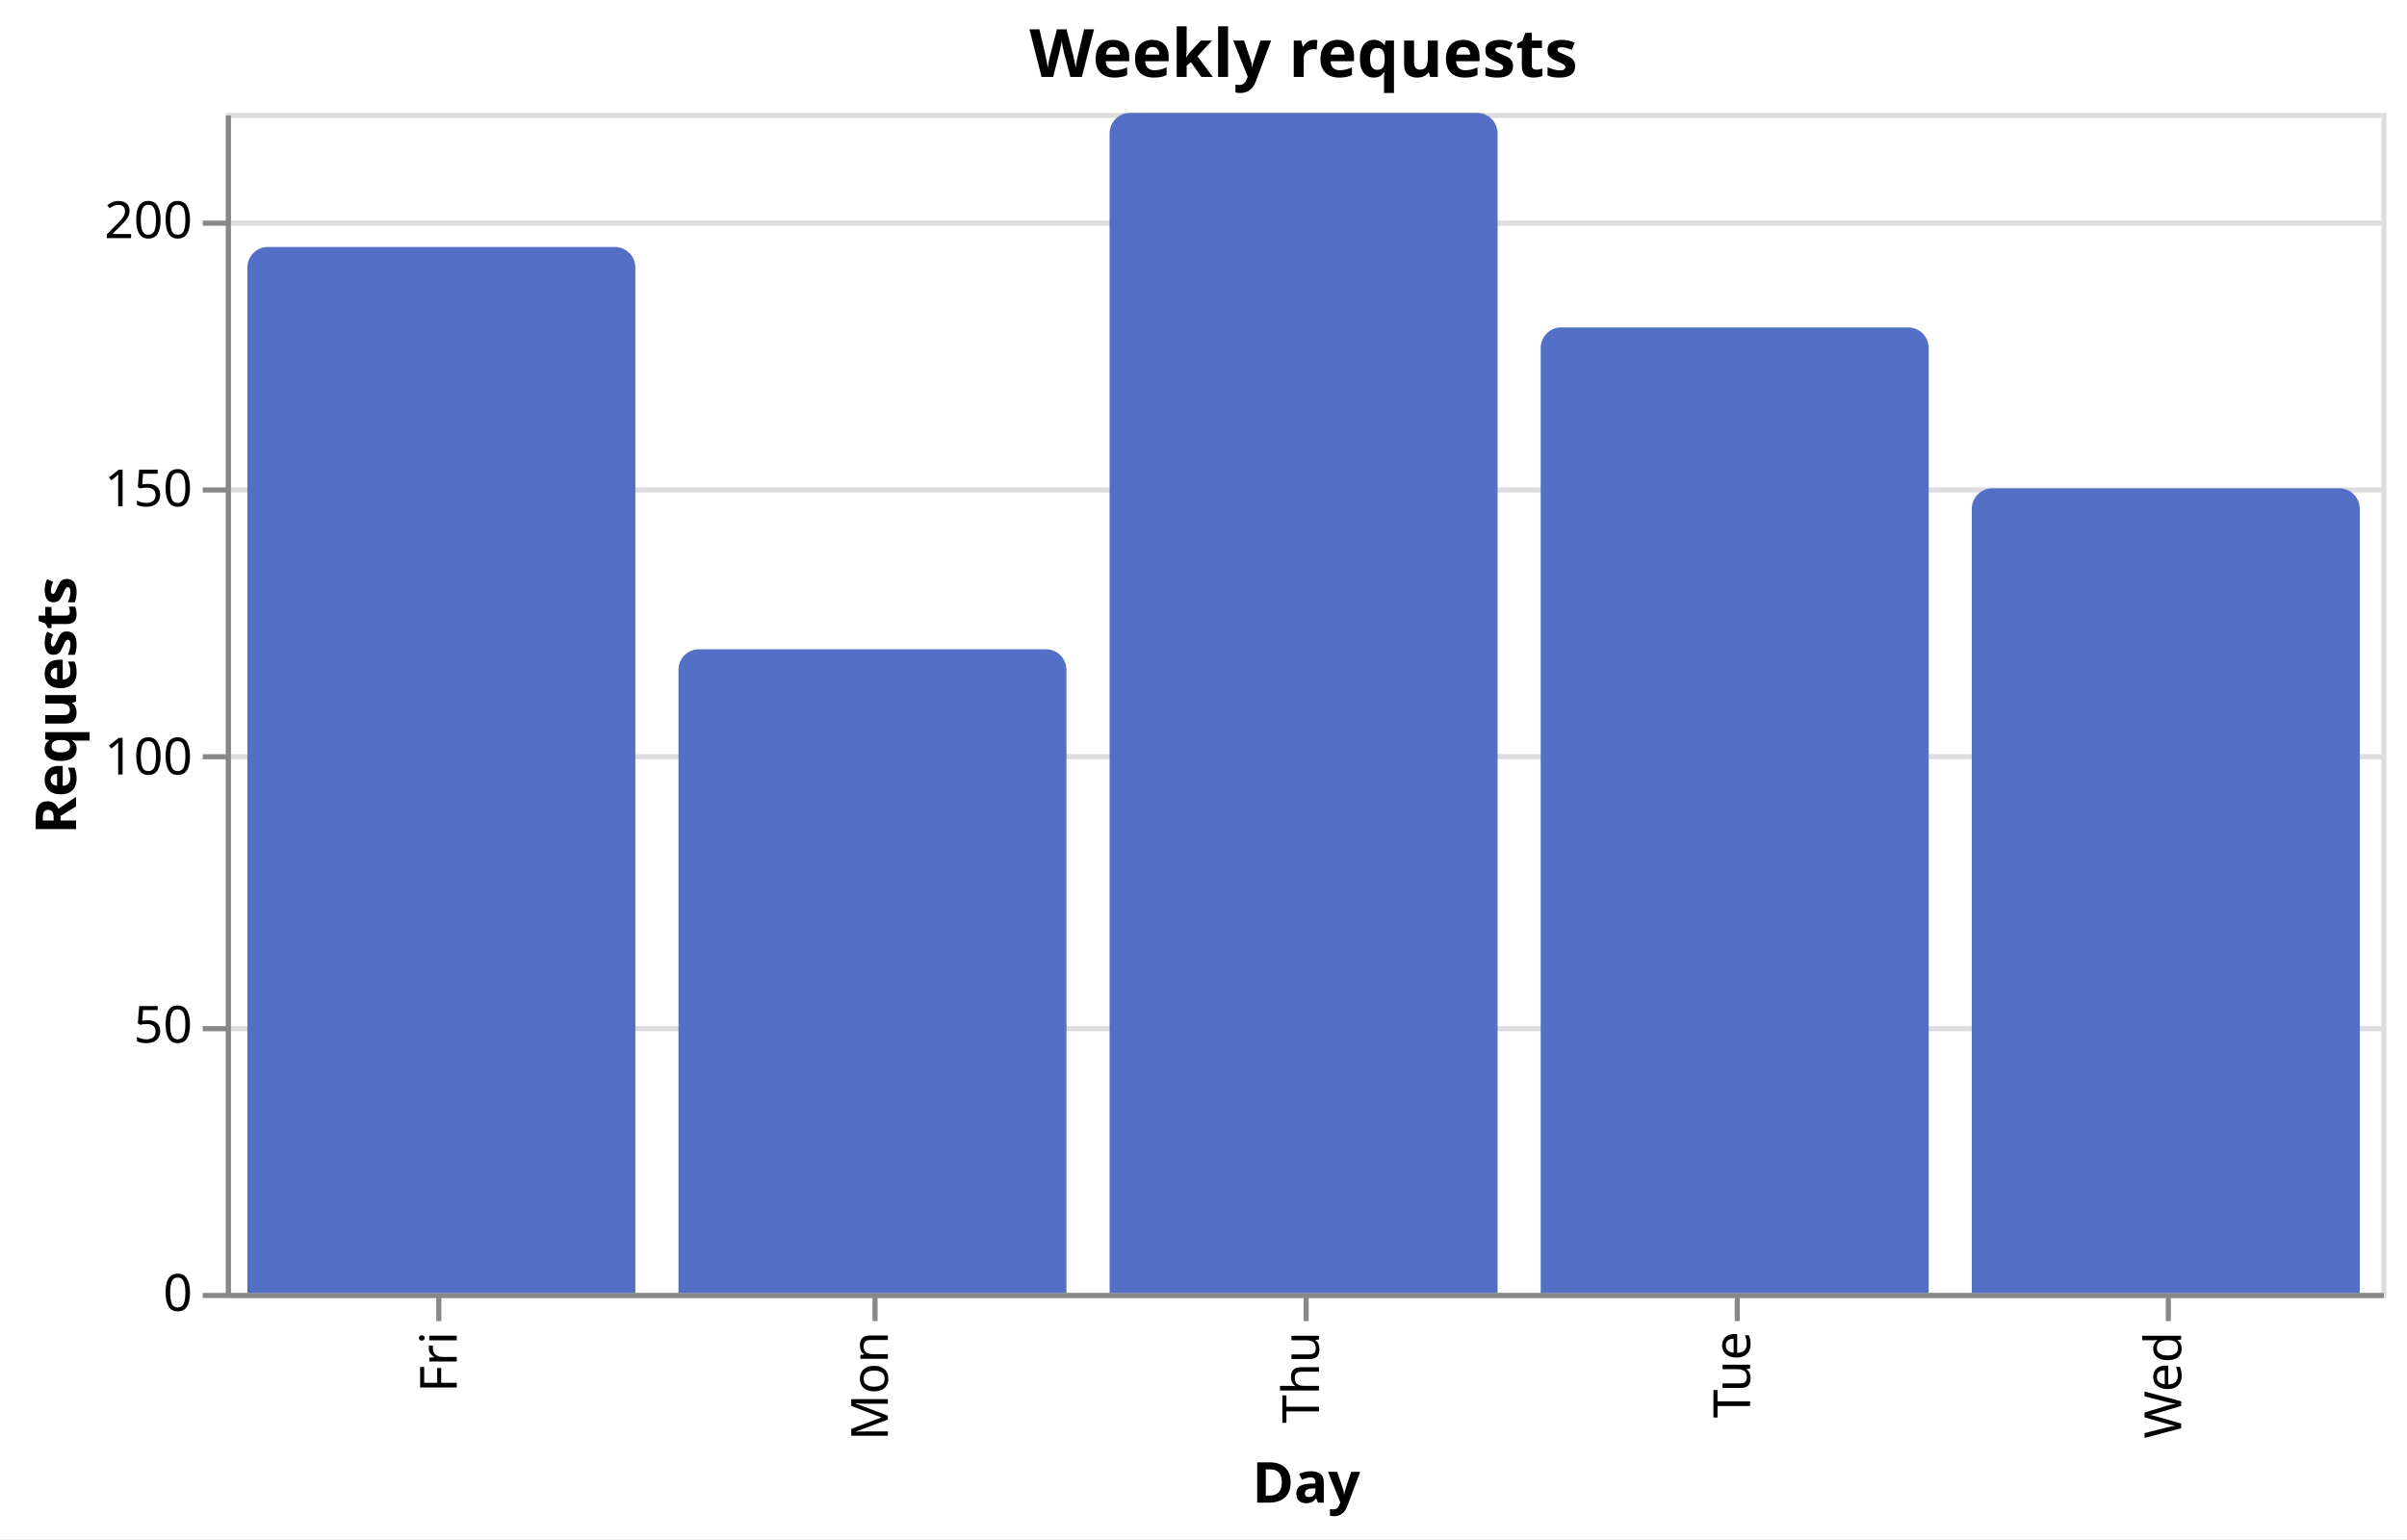
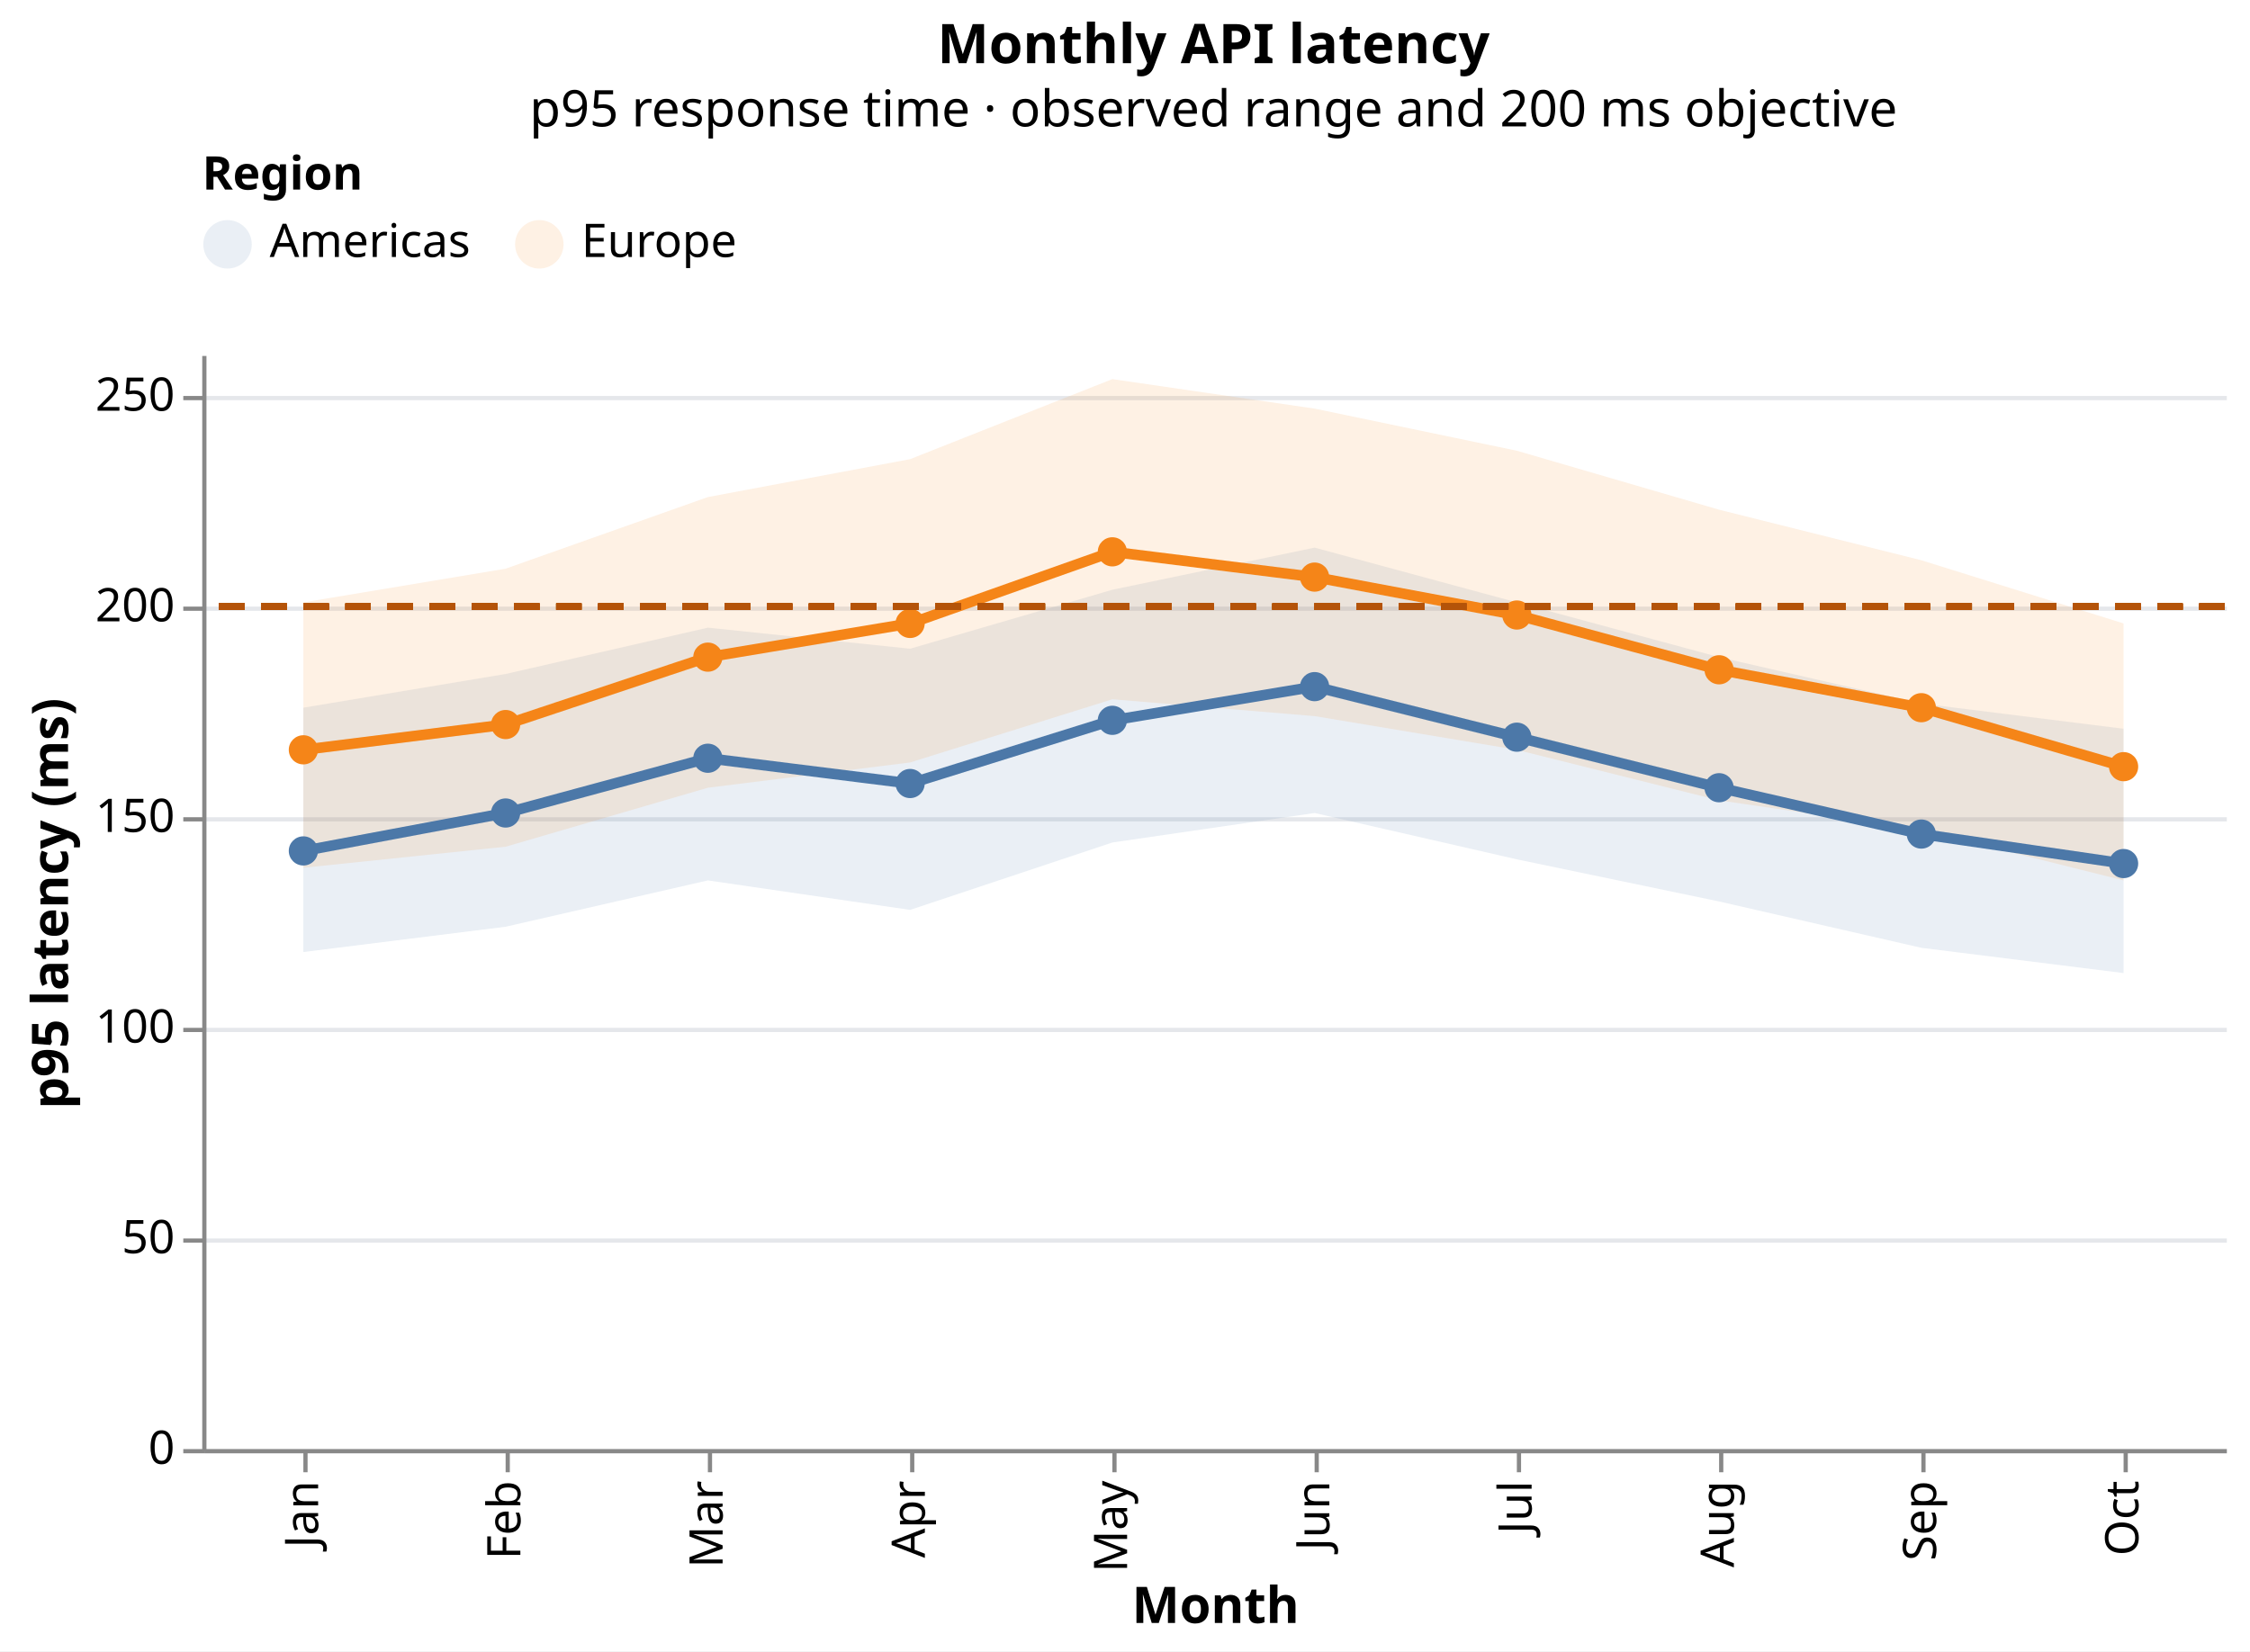
- <svg xmlns="http://www.w3.org/2000/svg" version="1.1" class="marks" width="469" height="300" viewBox="0 0 469 300">
-   <rect width="469" height="300" fill="white" />
-   <g fill="none" stroke-miterlimit="4" transform="translate(44,22)">
+ <svg xmlns="http://www.w3.org/2000/svg" version="1.1" class="marks" width="534" height="392" viewBox="0 0 534 392">
+   <rect width="534" height="392" fill="white" />
+   <g fill="none" stroke-miterlimit="4" transform="translate(48,84)">
    <g class="mark-group role-frame root" role="graphics-object" aria-roledescription="group mark container">
      <g transform="translate(0,0)">
-         <path class="background" aria-hidden="true" d="M0.5,0.5h420v230h-420Z" stroke="#ddd" />
+         <path class="background" aria-hidden="true" d="M0.5,0.5h480v260h-480Z" />
        <g>
          <g class="mark-group role-axis" aria-hidden="true">
            <g transform="translate(0.5,0.5)">
              <path class="background" aria-hidden="true" d="M0,0h0v0h0Z" pointer-events="none" />
              <g>
                <g class="mark-rule role-axis-grid" pointer-events="none">
-                   <line transform="translate(0,230)" x2="420" y2="0" stroke="#ddd" stroke-width="1" opacity="1" />
-                   <line transform="translate(0,178)" x2="420" y2="0" stroke="#ddd" stroke-width="1" opacity="1" />
-                   <line transform="translate(0,125)" x2="420" y2="0" stroke="#ddd" stroke-width="1" opacity="1" />
-                   <line transform="translate(0,73)" x2="420" y2="0" stroke="#ddd" stroke-width="1" opacity="1" />
-                   <line transform="translate(0,21)" x2="420" y2="0" stroke="#ddd" stroke-width="1" opacity="1" />
-                 </g>
-               </g>
-               <path class="foreground" aria-hidden="true" d="" pointer-events="none" display="none" />
-             </g>
-           </g>
-           <g class="mark-group role-axis" role="graphics-symbol" aria-roledescription="axis" aria-label="X-axis titled 'Day' for a discrete scale with 5 values: Fri, Mon, Thu, Tue, Wed">
-             <g transform="translate(0.5,230.5)">
+                   <line transform="translate(0,260)" x2="480" y2="0" stroke="#e5e7eb" stroke-width="1" opacity="1" />
+                   <line transform="translate(0,210)" x2="480" y2="0" stroke="#e5e7eb" stroke-width="1" opacity="1" />
+                   <line transform="translate(0,160)" x2="480" y2="0" stroke="#e5e7eb" stroke-width="1" opacity="1" />
+                   <line transform="translate(0,110)" x2="480" y2="0" stroke="#e5e7eb" stroke-width="1" opacity="1" />
+                   <line transform="translate(0,60)" x2="480" y2="0" stroke="#e5e7eb" stroke-width="1" opacity="1" />
+                   <line transform="translate(0,10)" x2="480" y2="0" stroke="#e5e7eb" stroke-width="1" opacity="1" />
+                 </g>
+               </g>
+               <path class="foreground" aria-hidden="true" d="" pointer-events="none" display="none" />
+             </g>
+           </g>
+           <g class="mark-group role-axis" role="graphics-symbol" aria-roledescription="axis" aria-label="X-axis titled 'Month' for a discrete scale with 10 values: Jan, Feb, Mar, Apr, May, ending with Oct">
+             <g transform="translate(0.5,260.5)">
              <path class="background" aria-hidden="true" d="M0,0h0v0h0Z" pointer-events="none" />
              <g>
                <g class="mark-rule role-axis-tick" pointer-events="none">
-                   <line transform="translate(41,0)" x2="0" y2="5" stroke="#888" stroke-width="1" opacity="1" />
-                   <line transform="translate(126,0)" x2="0" y2="5" stroke="#888" stroke-width="1" opacity="1" />
-                   <line transform="translate(210,0)" x2="0" y2="5" stroke="#888" stroke-width="1" opacity="1" />
-                   <line transform="translate(294,0)" x2="0" y2="5" stroke="#888" stroke-width="1" opacity="1" />
-                   <line transform="translate(378,0)" x2="0" y2="5" stroke="#888" stroke-width="1" opacity="1" />
+                   <line transform="translate(24,0)" x2="0" y2="5" stroke="#888" stroke-width="1" opacity="1" />
+                   <line transform="translate(72,0)" x2="0" y2="5" stroke="#888" stroke-width="1" opacity="1" />
+                   <line transform="translate(120,0)" x2="0" y2="5" stroke="#888" stroke-width="1" opacity="1" />
+                   <line transform="translate(168,0)" x2="0" y2="5" stroke="#888" stroke-width="1" opacity="1" />
+                   <line transform="translate(216,0)" x2="0" y2="5" stroke="#888" stroke-width="1" opacity="1" />
+                   <line transform="translate(264,0)" x2="0" y2="5" stroke="#888" stroke-width="1" opacity="1" />
+                   <line transform="translate(312,0)" x2="0" y2="5" stroke="#888" stroke-width="1" opacity="1" />
+                   <line transform="translate(360,0)" x2="0" y2="5" stroke="#888" stroke-width="1" opacity="1" />
+                   <line transform="translate(408,0)" x2="0" y2="5" stroke="#888" stroke-width="1" opacity="1" />
+                   <line transform="translate(456,0)" x2="0" y2="5" stroke="#888" stroke-width="1" opacity="1" />
                </g>
                <g class="mark-text role-axis-label" pointer-events="none">
-                   <text text-anchor="end" transform="translate(41.5,7) rotate(270) translate(0,3)" font-family="sans-serif" font-size="10px" fill="#000" opacity="1">Fri</text>
-                   <text text-anchor="end" transform="translate(125.5,7) rotate(270) translate(0,3)" font-family="sans-serif" font-size="10px" fill="#000" opacity="1">Mon</text>
-                   <text text-anchor="end" transform="translate(209.5,7) rotate(270) translate(0,3)" font-family="sans-serif" font-size="10px" fill="#000" opacity="1">Thu</text>
-                   <text text-anchor="end" transform="translate(293.5,7) rotate(270) translate(0,3)" font-family="sans-serif" font-size="10px" fill="#000" opacity="1">Tue</text>
-                   <text text-anchor="end" transform="translate(377.5,7) rotate(270) translate(0,3)" font-family="sans-serif" font-size="10px" fill="#000" opacity="1">Wed</text>
+                   <text text-anchor="end" transform="translate(24,7) rotate(270) translate(0,3)" font-family="sans-serif" font-size="11px" fill="#000" opacity="1">Jan</text>
+                   <text text-anchor="end" transform="translate(72,7) rotate(270) translate(0,3)" font-family="sans-serif" font-size="11px" fill="#000" opacity="1">Feb</text>
+                   <text text-anchor="end" transform="translate(120,7) rotate(270) translate(0,3)" font-family="sans-serif" font-size="11px" fill="#000" opacity="1">Mar</text>
+                   <text text-anchor="end" transform="translate(168,7) rotate(270) translate(0,3)" font-family="sans-serif" font-size="11px" fill="#000" opacity="1">Apr</text>
+                   <text text-anchor="end" transform="translate(216,7) rotate(270) translate(0,3)" font-family="sans-serif" font-size="11px" fill="#000" opacity="1">May</text>
+                   <text text-anchor="end" transform="translate(264,7) rotate(270) translate(0,3)" font-family="sans-serif" font-size="11px" fill="#000" opacity="1">Jun</text>
+                   <text text-anchor="end" transform="translate(312,7) rotate(270) translate(0,3)" font-family="sans-serif" font-size="11px" fill="#000" opacity="1">Jul</text>
+                   <text text-anchor="end" transform="translate(360,7) rotate(270) translate(0,3)" font-family="sans-serif" font-size="11px" fill="#000" opacity="1">Aug</text>
+                   <text text-anchor="end" transform="translate(408,7) rotate(270) translate(0,3)" font-family="sans-serif" font-size="11px" fill="#000" opacity="1">Sep</text>
+                   <text text-anchor="end" transform="translate(456,7) rotate(270) translate(0,3)" font-family="sans-serif" font-size="11px" fill="#000" opacity="1">Oct</text>
                </g>
                <g class="mark-rule role-axis-domain" pointer-events="none">
-                   <line transform="translate(0,0)" x2="420" y2="0" stroke="#888" stroke-width="1" opacity="1" />
+                   <line transform="translate(0,0)" x2="480" y2="0" stroke="#888" stroke-width="1" opacity="1" />
                </g>
                <g class="mark-text role-axis-title" pointer-events="none">
-                   <text text-anchor="middle" transform="translate(210,40.38086)" font-family="sans-serif" font-size="11px" font-weight="bold" fill="#000" opacity="1">Day</text>
-                 </g>
-               </g>
-               <path class="foreground" aria-hidden="true" d="" pointer-events="none" display="none" />
-             </g>
-           </g>
-           <g class="mark-group role-axis" role="graphics-symbol" aria-roledescription="axis" aria-label="Y-axis titled 'Requests' for a linear scale with values from 0 to 220">
+                   <text text-anchor="middle" transform="translate(240,40.78076)" font-family="sans-serif" font-size="12px" font-weight="bold" fill="#000" opacity="1">Month</text>
+                 </g>
+               </g>
+               <path class="foreground" aria-hidden="true" d="" pointer-events="none" display="none" />
+             </g>
+           </g>
+           <g class="mark-group role-axis" role="graphics-symbol" aria-roledescription="axis" aria-label="Y-axis titled 'p95 latency (ms)' for a linear scale with values from 0 to 260">
            <g transform="translate(0.5,0.5)">
              <path class="background" aria-hidden="true" d="M0,0h0v0h0Z" pointer-events="none" />
              <g>
                <g class="mark-rule role-axis-tick" pointer-events="none">
-                   <line transform="translate(0,230)" x2="-5" y2="0" stroke="#888" stroke-width="1" opacity="1" />
-                   <line transform="translate(0,178)" x2="-5" y2="0" stroke="#888" stroke-width="1" opacity="1" />
-                   <line transform="translate(0,125)" x2="-5" y2="0" stroke="#888" stroke-width="1" opacity="1" />
-                   <line transform="translate(0,73)" x2="-5" y2="0" stroke="#888" stroke-width="1" opacity="1" />
-                   <line transform="translate(0,21)" x2="-5" y2="0" stroke="#888" stroke-width="1" opacity="1" />
+                   <line transform="translate(0,260)" x2="-5" y2="0" stroke="#888" stroke-width="1" opacity="1" />
+                   <line transform="translate(0,210)" x2="-5" y2="0" stroke="#888" stroke-width="1" opacity="1" />
+                   <line transform="translate(0,160)" x2="-5" y2="0" stroke="#888" stroke-width="1" opacity="1" />
+                   <line transform="translate(0,110)" x2="-5" y2="0" stroke="#888" stroke-width="1" opacity="1" />
+                   <line transform="translate(0,60)" x2="-5" y2="0" stroke="#888" stroke-width="1" opacity="1" />
+                   <line transform="translate(0,10)" x2="-5" y2="0" stroke="#888" stroke-width="1" opacity="1" />
                </g>
                <g class="mark-text role-axis-label" pointer-events="none">
-                   <text text-anchor="end" transform="translate(-7,233)" font-family="sans-serif" font-size="10px" fill="#000" opacity="1">0</text>
-                   <text text-anchor="end" transform="translate(-7,180.7273)" font-family="sans-serif" font-size="10px" fill="#000" opacity="1">50</text>
-                   <text text-anchor="end" transform="translate(-7,128.4545)" font-family="sans-serif" font-size="10px" fill="#000" opacity="1">100</text>
-                   <text text-anchor="end" transform="translate(-7,76.18182)" font-family="sans-serif" font-size="10px" fill="#000" opacity="1">150</text>
-                   <text text-anchor="end" transform="translate(-7,23.90909)" font-family="sans-serif" font-size="10px" fill="#000" opacity="1">200</text>
+                   <text text-anchor="end" transform="translate(-7,263)" font-family="sans-serif" font-size="11px" fill="#000" opacity="1">0</text>
+                   <text text-anchor="end" transform="translate(-7,213)" font-family="sans-serif" font-size="11px" fill="#000" opacity="1">50</text>
+                   <text text-anchor="end" transform="translate(-7,163)" font-family="sans-serif" font-size="11px" fill="#000" opacity="1">100</text>
+                   <text text-anchor="end" transform="translate(-7,113)" font-family="sans-serif" font-size="11px" fill="#000" opacity="1">150</text>
+                   <text text-anchor="end" transform="translate(-7,63)" font-family="sans-serif" font-size="11px" fill="#000" opacity="1">200</text>
+                   <text text-anchor="end" transform="translate(-7,13)" font-family="sans-serif" font-size="11px" fill="#000" opacity="1">250</text>
                </g>
                <g class="mark-rule role-axis-domain" pointer-events="none">
-                   <line transform="translate(0,230)" x2="0" y2="-230" stroke="#888" stroke-width="1" opacity="1" />
+                   <line transform="translate(0,260)" x2="0" y2="-260" stroke="#888" stroke-width="1" opacity="1" />
                </g>
                <g class="mark-text role-axis-title" pointer-events="none">
-                   <text text-anchor="middle" transform="translate(-27.68457,115) rotate(-90) translate(0,-2)" font-family="sans-serif" font-size="11px" font-weight="bold" fill="#000" opacity="1">Requests</text>
-                 </g>
-               </g>
-               <path class="foreground" aria-hidden="true" d="" pointer-events="none" display="none" />
-             </g>
-           </g>
-           <g class="mark-group role-scope" role="graphics-object" aria-roledescription="group mark container">
-             <g transform="translate(88.2,104.5455)">
-               <path class="background" aria-hidden="true" d="M4,0L71.6,0C73.808,0,75.6,1.792,75.6,4L75.6,125.455C75.6,125.455,75.6,125.455,75.6,125.455L0,125.455C0,125.455,0,125.455,0,125.455L0,4C0,1.792,1.792,0,4,0Z" />
-               <g clip-path="url(#bp-diagram-001-clip1)">
-                 <g class="mark-group role-scope" role="graphics-object" aria-roledescription="group mark container">
-                   <g transform="translate(0,-104.5455)">
-                     <path class="background" aria-hidden="true" d="M0,0h75.6v0h-75.6Z" />
+                   <text text-anchor="middle" transform="translate(-29.35303,130) rotate(-90) translate(0,-3)" font-family="sans-serif" font-size="12px" font-weight="bold" fill="#000" opacity="1">p95 latency (ms)</text>
+                 </g>
+               </g>
+               <path class="foreground" aria-hidden="true" d="" pointer-events="none" display="none" />
+             </g>
+           </g>
+           <g class="mark-group role-scope layer_0_pathgroup" role="graphics-object" aria-roledescription="group mark container">
+             <g transform="translate(0,0)">
+               <path class="background" aria-hidden="true" d="M0,0h480v260h-480Z" />
+               <g>
+                 <g class="mark-area role-mark layer_0_marks" role="graphics-object" aria-roledescription="area mark container">
+                   <path aria-label="Month: Jan; p95 latency (ms): 118; high: 176; Region: Americas" role="graphics-symbol" aria-roledescription="area mark" d="M24,142L72,136L120,125L168,132L216,116L264,109L312,120L360,130L408,141L456,147L456,89L408,83L360,72L312,59L264,46L216,56L168,70L120,65L72,76L24,84Z" fill="#4c78a8" opacity="0.12" />
+                 </g>
+               </g>
+               <path class="foreground" aria-hidden="true" d="" display="none" />
+             </g>
+             <g transform="translate(0,0)">
+               <path class="background" aria-hidden="true" d="M0,0h480v260h-480Z" />
+               <g>
+                 <g class="mark-area role-mark layer_0_marks" role="graphics-object" aria-roledescription="area mark container">
+                   <path aria-label="Month: Jan; p95 latency (ms): 138; high: 201; Region: Europe" role="graphics-symbol" aria-roledescription="area mark" d="M24,122L72,117L120,103L168,97L216,82L264,86L312,94L360,106L408,113L456,125L456,64L408,49L360,37L312,23L264,13L216,6L168,25L120,34L72,51L24,59Z" fill="#f58518" opacity="0.12" />
+                 </g>
+               </g>
+               <path class="foreground" aria-hidden="true" d="" display="none" />
+             </g>
+           </g>
+           <g class="mark-group role-scope layer_1_layer_0_pathgroup" role="graphics-object" aria-roledescription="group mark container">
+             <g transform="translate(0,0)">
+               <path class="background" aria-hidden="true" d="M0,0h480v260h-480Z" />
+               <g>
+                 <g class="mark-line role-mark layer_1_layer_0_marks" role="graphics-object" aria-roledescription="line mark container">
+                   <path aria-label="Month: Jan; p95 latency (ms): 142; Region: Americas; region: Americas" role="graphics-symbol" aria-roledescription="line mark" d="M24,118L72,109L120,96L168,102L216,87L264,79L312,91L360,103L408,114L456,121" stroke="#4c78a8" stroke-width="2.5" />
+                 </g>
+               </g>
+               <path class="foreground" aria-hidden="true" d="" display="none" />
+             </g>
+             <g transform="translate(0,0)">
+               <path class="background" aria-hidden="true" d="M0,0h480v260h-480Z" />
+               <g>
+                 <g class="mark-line role-mark layer_1_layer_0_marks" role="graphics-object" aria-roledescription="line mark container">
+                   <path aria-label="Month: Jan; p95 latency (ms): 166; Region: Europe; region: Europe" role="graphics-symbol" aria-roledescription="line mark" d="M24,94L72,88L120,72L168,64L216,47L264,53L312,62L360,75L408,84L456,98" stroke="#f58518" stroke-width="2.5" />
+                 </g>
+               </g>
+               <path class="foreground" aria-hidden="true" d="" display="none" />
+             </g>
+           </g>
+           <g class="mark-symbol role-mark layer_1_layer_1_marks" role="graphics-object" aria-roledescription="symbol mark container">
+             <path aria-label="Month: Jan; p95 latency (ms): 142; Region: Americas; region: Americas" role="graphics-symbol" aria-roledescription="point" transform="translate(24,118)" d="M3.464,0A3.464,3.464,0,1,1,-3.464,0A3.464,3.464,0,1,1,3.464,0" fill="#4c78a8" stroke-width="2" opacity="1" />
+             <path aria-label="Month: Feb; p95 latency (ms): 151; Region: Americas; region: Americas" role="graphics-symbol" aria-roledescription="point" transform="translate(72,109)" d="M3.464,0A3.464,3.464,0,1,1,-3.464,0A3.464,3.464,0,1,1,3.464,0" fill="#4c78a8" stroke-width="2" opacity="1" />
+             <path aria-label="Month: Mar; p95 latency (ms): 164; Region: Americas; region: Americas" role="graphics-symbol" aria-roledescription="point" transform="translate(120,96)" d="M3.464,0A3.464,3.464,0,1,1,-3.464,0A3.464,3.464,0,1,1,3.464,0" fill="#4c78a8" stroke-width="2" opacity="1" />
+             <path aria-label="Month: Apr; p95 latency (ms): 158; Region: Americas; region: Americas" role="graphics-symbol" aria-roledescription="point" transform="translate(168,102)" d="M3.464,0A3.464,3.464,0,1,1,-3.464,0A3.464,3.464,0,1,1,3.464,0" fill="#4c78a8" stroke-width="2" opacity="1" />
+             <path aria-label="Month: May; p95 latency (ms): 173; Region: Americas; region: Americas" role="graphics-symbol" aria-roledescription="point" transform="translate(216,87)" d="M3.464,0A3.464,3.464,0,1,1,-3.464,0A3.464,3.464,0,1,1,3.464,0" fill="#4c78a8" stroke-width="2" opacity="1" />
+             <path aria-label="Month: Jun; p95 latency (ms): 181; Region: Americas; region: Americas" role="graphics-symbol" aria-roledescription="point" transform="translate(264,79)" d="M3.464,0A3.464,3.464,0,1,1,-3.464,0A3.464,3.464,0,1,1,3.464,0" fill="#4c78a8" stroke-width="2" opacity="1" />
+             <path aria-label="Month: Jul; p95 latency (ms): 169; Region: Americas; region: Americas" role="graphics-symbol" aria-roledescription="point" transform="translate(312,91)" d="M3.464,0A3.464,3.464,0,1,1,-3.464,0A3.464,3.464,0,1,1,3.464,0" fill="#4c78a8" stroke-width="2" opacity="1" />
+             <path aria-label="Month: Aug; p95 latency (ms): 157; Region: Americas; region: Americas" role="graphics-symbol" aria-roledescription="point" transform="translate(360,103)" d="M3.464,0A3.464,3.464,0,1,1,-3.464,0A3.464,3.464,0,1,1,3.464,0" fill="#4c78a8" stroke-width="2" opacity="1" />
+             <path aria-label="Month: Sep; p95 latency (ms): 146; Region: Americas; region: Americas" role="graphics-symbol" aria-roledescription="point" transform="translate(408,114)" d="M3.464,0A3.464,3.464,0,1,1,-3.464,0A3.464,3.464,0,1,1,3.464,0" fill="#4c78a8" stroke-width="2" opacity="1" />
+             <path aria-label="Month: Oct; p95 latency (ms): 139; Region: Americas; region: Americas" role="graphics-symbol" aria-roledescription="point" transform="translate(456,121)" d="M3.464,0A3.464,3.464,0,1,1,-3.464,0A3.464,3.464,0,1,1,3.464,0" fill="#4c78a8" stroke-width="2" opacity="1" />
+             <path aria-label="Month: Jan; p95 latency (ms): 166; Region: Europe; region: Europe" role="graphics-symbol" aria-roledescription="point" transform="translate(24,94)" d="M3.464,0A3.464,3.464,0,1,1,-3.464,0A3.464,3.464,0,1,1,3.464,0" fill="#f58518" stroke-width="2" opacity="1" />
+             <path aria-label="Month: Feb; p95 latency (ms): 172; Region: Europe; region: Europe" role="graphics-symbol" aria-roledescription="point" transform="translate(72,88)" d="M3.464,0A3.464,3.464,0,1,1,-3.464,0A3.464,3.464,0,1,1,3.464,0" fill="#f58518" stroke-width="2" opacity="1" />
+             <path aria-label="Month: Mar; p95 latency (ms): 188; Region: Europe; region: Europe" role="graphics-symbol" aria-roledescription="point" transform="translate(120,72)" d="M3.464,0A3.464,3.464,0,1,1,-3.464,0A3.464,3.464,0,1,1,3.464,0" fill="#f58518" stroke-width="2" opacity="1" />
+             <path aria-label="Month: Apr; p95 latency (ms): 196; Region: Europe; region: Europe" role="graphics-symbol" aria-roledescription="point" transform="translate(168,64)" d="M3.464,0A3.464,3.464,0,1,1,-3.464,0A3.464,3.464,0,1,1,3.464,0" fill="#f58518" stroke-width="2" opacity="1" />
+             <path aria-label="Month: May; p95 latency (ms): 213; Region: Europe; region: Europe" role="graphics-symbol" aria-roledescription="point" transform="translate(216,47)" d="M3.464,0A3.464,3.464,0,1,1,-3.464,0A3.464,3.464,0,1,1,3.464,0" fill="#f58518" stroke-width="2" opacity="1" />
+             <path aria-label="Month: Jun; p95 latency (ms): 207; Region: Europe; region: Europe" role="graphics-symbol" aria-roledescription="point" transform="translate(264,53)" d="M3.464,0A3.464,3.464,0,1,1,-3.464,0A3.464,3.464,0,1,1,3.464,0" fill="#f58518" stroke-width="2" opacity="1" />
+             <path aria-label="Month: Jul; p95 latency (ms): 198; Region: Europe; region: Europe" role="graphics-symbol" aria-roledescription="point" transform="translate(312,62)" d="M3.464,0A3.464,3.464,0,1,1,-3.464,0A3.464,3.464,0,1,1,3.464,0" fill="#f58518" stroke-width="2" opacity="1" />
+             <path aria-label="Month: Aug; p95 latency (ms): 185; Region: Europe; region: Europe" role="graphics-symbol" aria-roledescription="point" transform="translate(360,75)" d="M3.464,0A3.464,3.464,0,1,1,-3.464,0A3.464,3.464,0,1,1,3.464,0" fill="#f58518" stroke-width="2" opacity="1" />
+             <path aria-label="Month: Sep; p95 latency (ms): 176; Region: Europe; region: Europe" role="graphics-symbol" aria-roledescription="point" transform="translate(408,84)" d="M3.464,0A3.464,3.464,0,1,1,-3.464,0A3.464,3.464,0,1,1,3.464,0" fill="#f58518" stroke-width="2" opacity="1" />
+             <path aria-label="Month: Oct; p95 latency (ms): 162; Region: Europe; region: Europe" role="graphics-symbol" aria-roledescription="point" transform="translate(456,98)" d="M3.464,0A3.464,3.464,0,1,1,-3.464,0A3.464,3.464,0,1,1,3.464,0" fill="#f58518" stroke-width="2" opacity="1" />
+           </g>
+           <g class="mark-rule role-mark layer_2_marks" role="graphics-symbol" aria-roledescription="rule mark container">
+             <line transform="translate(480,60)" x2="-480" y2="0" stroke="#b45309" stroke-width="1.5" stroke-dasharray="6 4" />
+             <line transform="translate(480,60)" x2="-480" y2="0" stroke="#b45309" stroke-width="1.5" stroke-dasharray="6 4" />
+             <line transform="translate(480,60)" x2="-480" y2="0" stroke="#b45309" stroke-width="1.5" stroke-dasharray="6 4" />
+             <line transform="translate(480,60)" x2="-480" y2="0" stroke="#b45309" stroke-width="1.5" stroke-dasharray="6 4" />
+             <line transform="translate(480,60)" x2="-480" y2="0" stroke="#b45309" stroke-width="1.5" stroke-dasharray="6 4" />
+             <line transform="translate(480,60)" x2="-480" y2="0" stroke="#b45309" stroke-width="1.5" stroke-dasharray="6 4" />
+             <line transform="translate(480,60)" x2="-480" y2="0" stroke="#b45309" stroke-width="1.5" stroke-dasharray="6 4" />
+             <line transform="translate(480,60)" x2="-480" y2="0" stroke="#b45309" stroke-width="1.5" stroke-dasharray="6 4" />
+             <line transform="translate(480,60)" x2="-480" y2="0" stroke="#b45309" stroke-width="1.5" stroke-dasharray="6 4" />
+             <line transform="translate(480,60)" x2="-480" y2="0" stroke="#b45309" stroke-width="1.5" stroke-dasharray="6 4" />
+             <line transform="translate(480,60)" x2="-480" y2="0" stroke="#b45309" stroke-width="1.5" stroke-dasharray="6 4" />
+             <line transform="translate(480,60)" x2="-480" y2="0" stroke="#b45309" stroke-width="1.5" stroke-dasharray="6 4" />
+             <line transform="translate(480,60)" x2="-480" y2="0" stroke="#b45309" stroke-width="1.5" stroke-dasharray="6 4" />
+             <line transform="translate(480,60)" x2="-480" y2="0" stroke="#b45309" stroke-width="1.5" stroke-dasharray="6 4" />
+             <line transform="translate(480,60)" x2="-480" y2="0" stroke="#b45309" stroke-width="1.5" stroke-dasharray="6 4" />
+             <line transform="translate(480,60)" x2="-480" y2="0" stroke="#b45309" stroke-width="1.5" stroke-dasharray="6 4" />
+             <line transform="translate(480,60)" x2="-480" y2="0" stroke="#b45309" stroke-width="1.5" stroke-dasharray="6 4" />
+             <line transform="translate(480,60)" x2="-480" y2="0" stroke="#b45309" stroke-width="1.5" stroke-dasharray="6 4" />
+             <line transform="translate(480,60)" x2="-480" y2="0" stroke="#b45309" stroke-width="1.5" stroke-dasharray="6 4" />
+             <line transform="translate(480,60)" x2="-480" y2="0" stroke="#b45309" stroke-width="1.5" stroke-dasharray="6 4" />
+           </g>
+           <g class="mark-group role-legend" role="graphics-symbol" aria-roledescription="legend" aria-label="Symbol legend titled 'Region' for fill color and stroke color with 2 values: Americas, Europe">
+             <g transform="translate(0,-48)">
+               <path class="background" aria-hidden="true" d="M0,0h126v30h-126Z" pointer-events="none" />
+               <g>
+                 <g class="mark-group role-legend-entry">
+                   <g transform="translate(0,16)">
+                     <path class="background" aria-hidden="true" d="M0,0h0v0h0Z" pointer-events="none" />
                    <g>
-                       <g class="mark-rect role-mark marks" role="graphics-object" aria-roledescription="rect mark container">
-                         <path aria-label="Day: Mon; Requests: 120" role="graphics-symbol" aria-roledescription="bar" d="M0,104.545h75.6v125.455h-75.6Z" fill="#5470c6" />
+                       <g class="mark-group role-scope" role="graphics-object" aria-roledescription="group mark container">
+                         <g transform="translate(0,0)">
+                           <path class="background" aria-hidden="true" d="M0,0h61.842v14h-61.842Z" pointer-events="none" opacity="1" />
+                           <g>
+                             <g class="mark-symbol role-legend-symbol" pointer-events="none">
+                               <path transform="translate(6,6)" d="M5,0A5,5,0,1,1,-5,0A5,5,0,1,1,5,0" fill="#4c78a8" stroke="#4c78a8" stroke-width="1.5" opacity="0.12" />
+                             </g>
+                             <g class="mark-text role-legend-label" pointer-events="none">
+                               <text text-anchor="start" transform="translate(16,9)" font-family="sans-serif" font-size="11px" fill="#000" opacity="1">Americas</text>
+                             </g>
+                           </g>
+                           <path class="foreground" aria-hidden="true" d="" pointer-events="none" display="none" />
+                         </g>
+                         <g transform="translate(74,0)">
+                           <path class="background" aria-hidden="true" d="M0,0h51.471v14h-51.471Z" pointer-events="none" opacity="1" />
+                           <g>
+                             <g class="mark-symbol role-legend-symbol" pointer-events="none">
+                               <path transform="translate(6,6)" d="M5,0A5,5,0,1,1,-5,0A5,5,0,1,1,5,0" fill="#f58518" stroke="#f58518" stroke-width="1.5" opacity="0.12" />
+                             </g>
+                             <g class="mark-text role-legend-label" pointer-events="none">
+                               <text text-anchor="start" transform="translate(16,9)" font-family="sans-serif" font-size="11px" fill="#000" opacity="1">Europe</text>
+                             </g>
+                           </g>
+                           <path class="foreground" aria-hidden="true" d="" pointer-events="none" display="none" />
+                         </g>
                      </g>
                    </g>
-                     <path class="foreground" aria-hidden="true" d="" display="none" />
+                     <path class="foreground" aria-hidden="true" d="" pointer-events="none" display="none" />
                  </g>
                </g>
-               </g>
-               <path class="foreground" aria-hidden="true" d="" display="none" />
-             </g>
-             <g transform="translate(256.2,41.81818)">
-               <path class="background" aria-hidden="true" d="M4,0L71.6,0C73.808,0,75.6,1.792,75.6,4L75.6,188.182C75.6,188.182,75.6,188.182,75.6,188.182L0,188.182C0,188.182,0,188.182,0,188.182L0,4C0,1.792,1.792,0,4,0Z" />
-               <g clip-path="url(#bp-diagram-001-clip2)">
-                 <g class="mark-group role-scope" role="graphics-object" aria-roledescription="group mark container">
-                   <g transform="translate(0,-41.81818)">
-                     <path class="background" aria-hidden="true" d="M0,0h75.6v0h-75.6Z" />
-                     <g>
-                       <g class="mark-rect role-mark marks" role="graphics-object" aria-roledescription="rect mark container">
-                         <path aria-label="Day: Tue; Requests: 180" role="graphics-symbol" aria-roledescription="bar" d="M0,41.818h75.6v188.182h-75.6Z" fill="#5470c6" />
-                       </g>
-                     </g>
-                     <path class="foreground" aria-hidden="true" d="" display="none" />
-                   </g>
-                 </g>
-               </g>
-               <path class="foreground" aria-hidden="true" d="" display="none" />
-             </g>
-             <g transform="translate(340.2,73.18182)">
-               <path class="background" aria-hidden="true" d="M4,0L71.6,0C73.808,0,75.6,1.792,75.6,4L75.6,156.818C75.6,156.818,75.6,156.818,75.6,156.818L0,156.818C0,156.818,0,156.818,0,156.818L0,4C0,1.792,1.792,0,4,0Z" />
-               <g clip-path="url(#bp-diagram-001-clip3)">
-                 <g class="mark-group role-scope" role="graphics-object" aria-roledescription="group mark container">
-                   <g transform="translate(0,-73.18182)">
-                     <path class="background" aria-hidden="true" d="M0,0h75.6v0h-75.6Z" />
-                     <g>
-                       <g class="mark-rect role-mark marks" role="graphics-object" aria-roledescription="rect mark container">
-                         <path aria-label="Day: Wed; Requests: 150" role="graphics-symbol" aria-roledescription="bar" d="M0,73.182h75.6v156.818h-75.6Z" fill="#5470c6" />
-                       </g>
-                     </g>
-                     <path class="foreground" aria-hidden="true" d="" display="none" />
-                   </g>
-                 </g>
-               </g>
-               <path class="foreground" aria-hidden="true" d="" display="none" />
-             </g>
-             <g transform="translate(172.2,0)">
-               <path class="background" aria-hidden="true" d="M4,0L71.6,0C73.808,0,75.6,1.792,75.6,4L75.6,230C75.6,230,75.6,230,75.6,230L0,230C0,230,0,230,0,230L0,4C0,1.792,1.792,0,4,0Z" />
-               <g clip-path="url(#bp-diagram-001-clip4)">
-                 <g class="mark-group role-scope" role="graphics-object" aria-roledescription="group mark container">
-                   <g transform="translate(0,0)">
-                     <path class="background" aria-hidden="true" d="M0,0h75.6v0h-75.6Z" />
-                     <g>
-                       <g class="mark-rect role-mark marks" role="graphics-object" aria-roledescription="rect mark container">
-                         <path aria-label="Day: Thu; Requests: 220" role="graphics-symbol" aria-roledescription="bar" d="M0,0h75.6v230h-75.6Z" fill="#5470c6" />
-                       </g>
-                     </g>
-                     <path class="foreground" aria-hidden="true" d="" display="none" />
-                   </g>
-                 </g>
-               </g>
-               <path class="foreground" aria-hidden="true" d="" display="none" />
-             </g>
-             <g transform="translate(4.2,26.13636)">
-               <path class="background" aria-hidden="true" d="M4,0L71.6,0C73.808,0,75.6,1.792,75.6,4L75.6,203.864C75.6,203.864,75.6,203.864,75.6,203.864L0,203.864C0,203.864,0,203.864,0,203.864L0,4C0,1.792,1.792,0,4,0Z" />
-               <g clip-path="url(#bp-diagram-001-clip5)">
-                 <g class="mark-group role-scope" role="graphics-object" aria-roledescription="group mark container">
-                   <g transform="translate(0,-26.13636)">
-                     <path class="background" aria-hidden="true" d="M0,0h75.6v0h-75.6Z" />
-                     <g>
-                       <g class="mark-rect role-mark marks" role="graphics-object" aria-roledescription="rect mark container">
-                         <path aria-label="Day: Fri; Requests: 195" role="graphics-symbol" aria-roledescription="bar" d="M0,26.136h75.6v203.864h-75.6Z" fill="#5470c6" />
-                       </g>
-                     </g>
-                     <path class="foreground" aria-hidden="true" d="" display="none" />
-                   </g>
-                 </g>
-               </g>
-               <path class="foreground" aria-hidden="true" d="" display="none" />
+                 <g class="mark-text role-legend-title" pointer-events="none">
+                   <text text-anchor="start" transform="translate(0,9)" font-family="sans-serif" font-size="11px" font-weight="bold" fill="#000" opacity="1">Region</text>
+                 </g>
+               </g>
+               <path class="foreground" aria-hidden="true" d="" pointer-events="none" display="none" />
            </g>
          </g>
          <g class="mark-group role-title">
-             <g transform="translate(210,-17)">
-               <path class="background" aria-hidden="true" d="M0,0h0v0h0Z" pointer-events="none" />
-               <g>
-                 <g class="mark-text role-title-text" role="graphics-symbol" aria-roledescription="title" aria-label="Title text 'Weekly requests'" pointer-events="none">
-                   <text text-anchor="middle" transform="translate(0,10)" font-family="sans-serif" font-size="13px" font-weight="bold" fill="#000" opacity="1">Weekly requests</text>
+             <g transform="translate(240,-79)">
+               <path class="background" aria-hidden="true" d="M0,0h0v0h0Z" pointer-events="none" />
+               <g>
+                 <g class="mark-text role-title-text" role="graphics-symbol" aria-roledescription="title" aria-label="Title text 'Monthly API latency'" pointer-events="none">
+                   <text text-anchor="middle" transform="translate(0,10)" font-family="sans-serif" font-size="13px" font-weight="bold" fill="#000" opacity="1">Monthly API latency</text>
+                 </g>
+                 <g class="mark-text role-title-subtitle" role="graphics-symbol" aria-roledescription="subtitle" aria-label="Subtitle text 'p95 response time · observed range and 200 ms objective'" pointer-events="none">
+                   <text text-anchor="middle" transform="translate(0,25)" font-family="sans-serif" font-size="12px" fill="#000" opacity="1">p95 response time · observed range and 200 ms objective</text>
                </g>
              </g>
              <path class="foreground" aria-hidden="true" d="" pointer-events="none" display="none" />
            </g>
          </g>
        </g>
        <path class="foreground" aria-hidden="true" d="" display="none" />
      </g>
    </g>
  </g>
-   <defs>
-     <clipPath id="bp-diagram-001-clip1">
-       <path d="M4,0L71.6,0C73.808,0,75.6,1.792,75.6,4L75.6,125.455C75.6,125.455,75.6,125.455,75.6,125.455L0,125.455C0,125.455,0,125.455,0,125.455L0,4C0,1.792,1.792,0,4,0Z" />
-     </clipPath>
-     <clipPath id="bp-diagram-001-clip2">
-       <path d="M4,0L71.6,0C73.808,0,75.6,1.792,75.6,4L75.6,188.182C75.6,188.182,75.6,188.182,75.6,188.182L0,188.182C0,188.182,0,188.182,0,188.182L0,4C0,1.792,1.792,0,4,0Z" />
-     </clipPath>
-     <clipPath id="bp-diagram-001-clip3">
-       <path d="M4,0L71.6,0C73.808,0,75.6,1.792,75.6,4L75.6,156.818C75.6,156.818,75.6,156.818,75.6,156.818L0,156.818C0,156.818,0,156.818,0,156.818L0,4C0,1.792,1.792,0,4,0Z" />
-     </clipPath>
-     <clipPath id="bp-diagram-001-clip4">
-       <path d="M4,0L71.6,0C73.808,0,75.6,1.792,75.6,4L75.6,230C75.6,230,75.6,230,75.6,230L0,230C0,230,0,230,0,230L0,4C0,1.792,1.792,0,4,0Z" />
-     </clipPath>
-     <clipPath id="bp-diagram-001-clip5">
-       <path d="M4,0L71.6,0C73.808,0,75.6,1.792,75.6,4L75.6,203.864C75.6,203.864,75.6,203.864,75.6,203.864L0,203.864C0,203.864,0,203.864,0,203.864L0,4C0,1.792,1.792,0,4,0Z" />
-     </clipPath>
-   </defs>
</svg>
